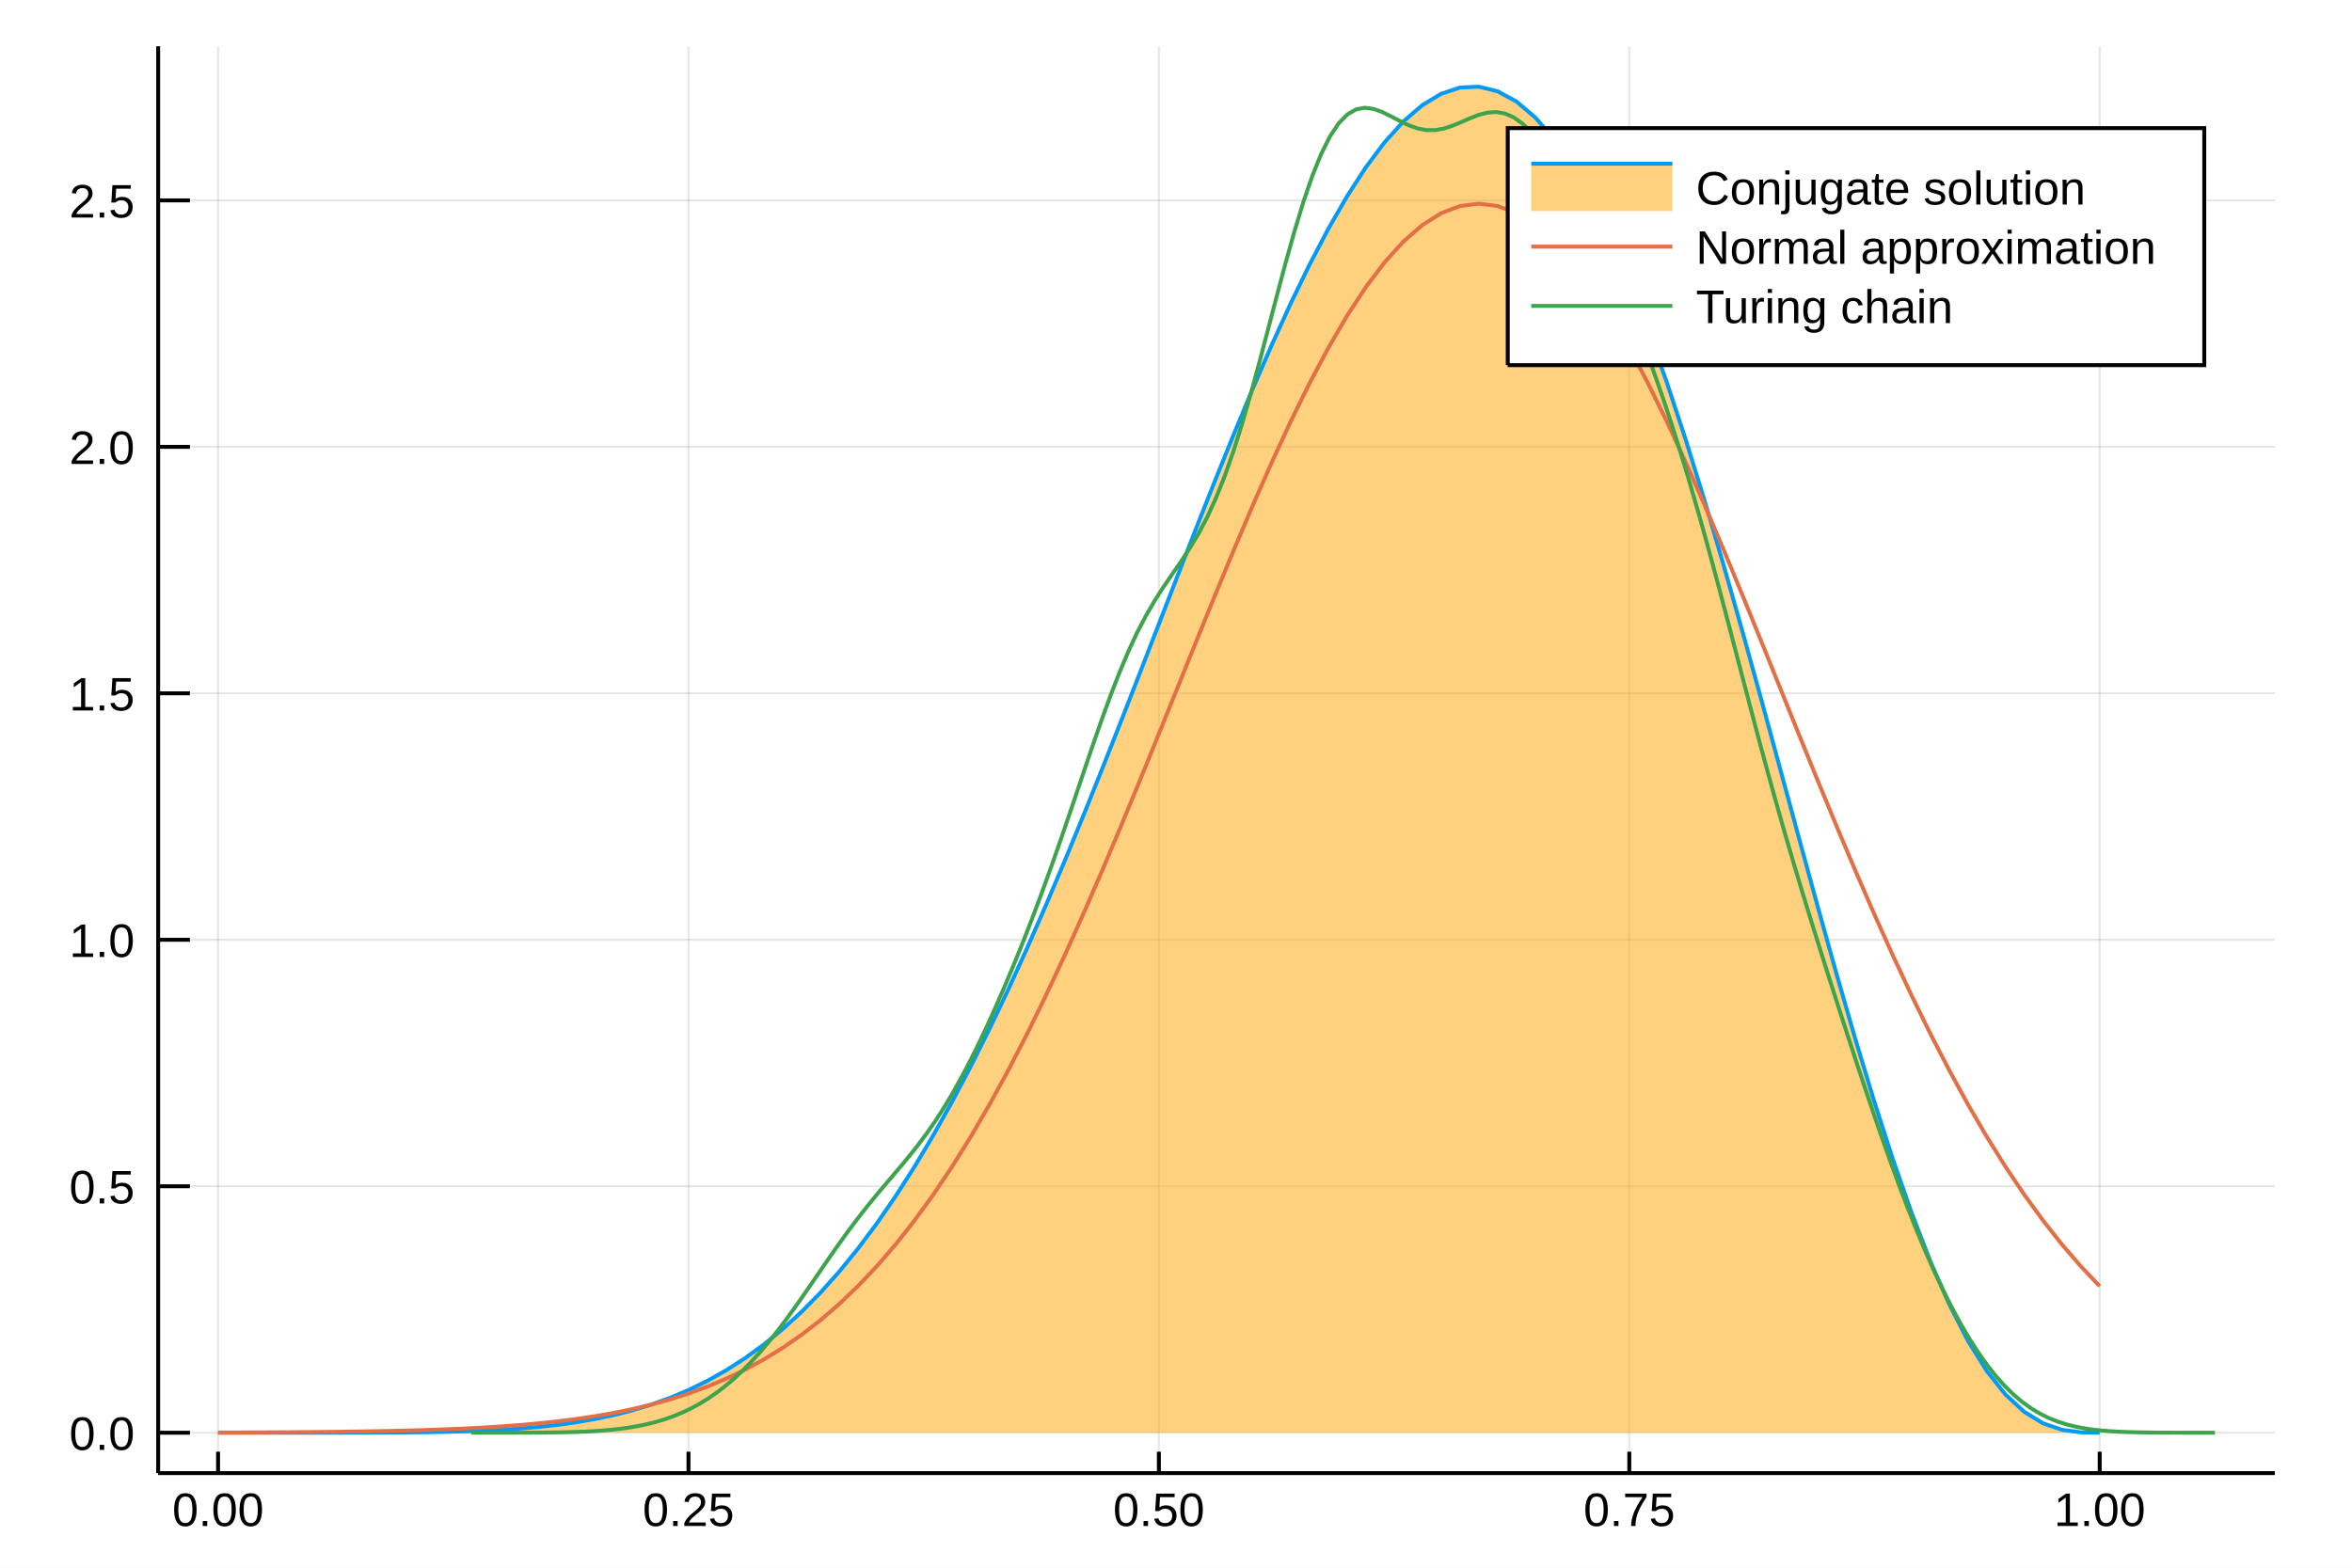
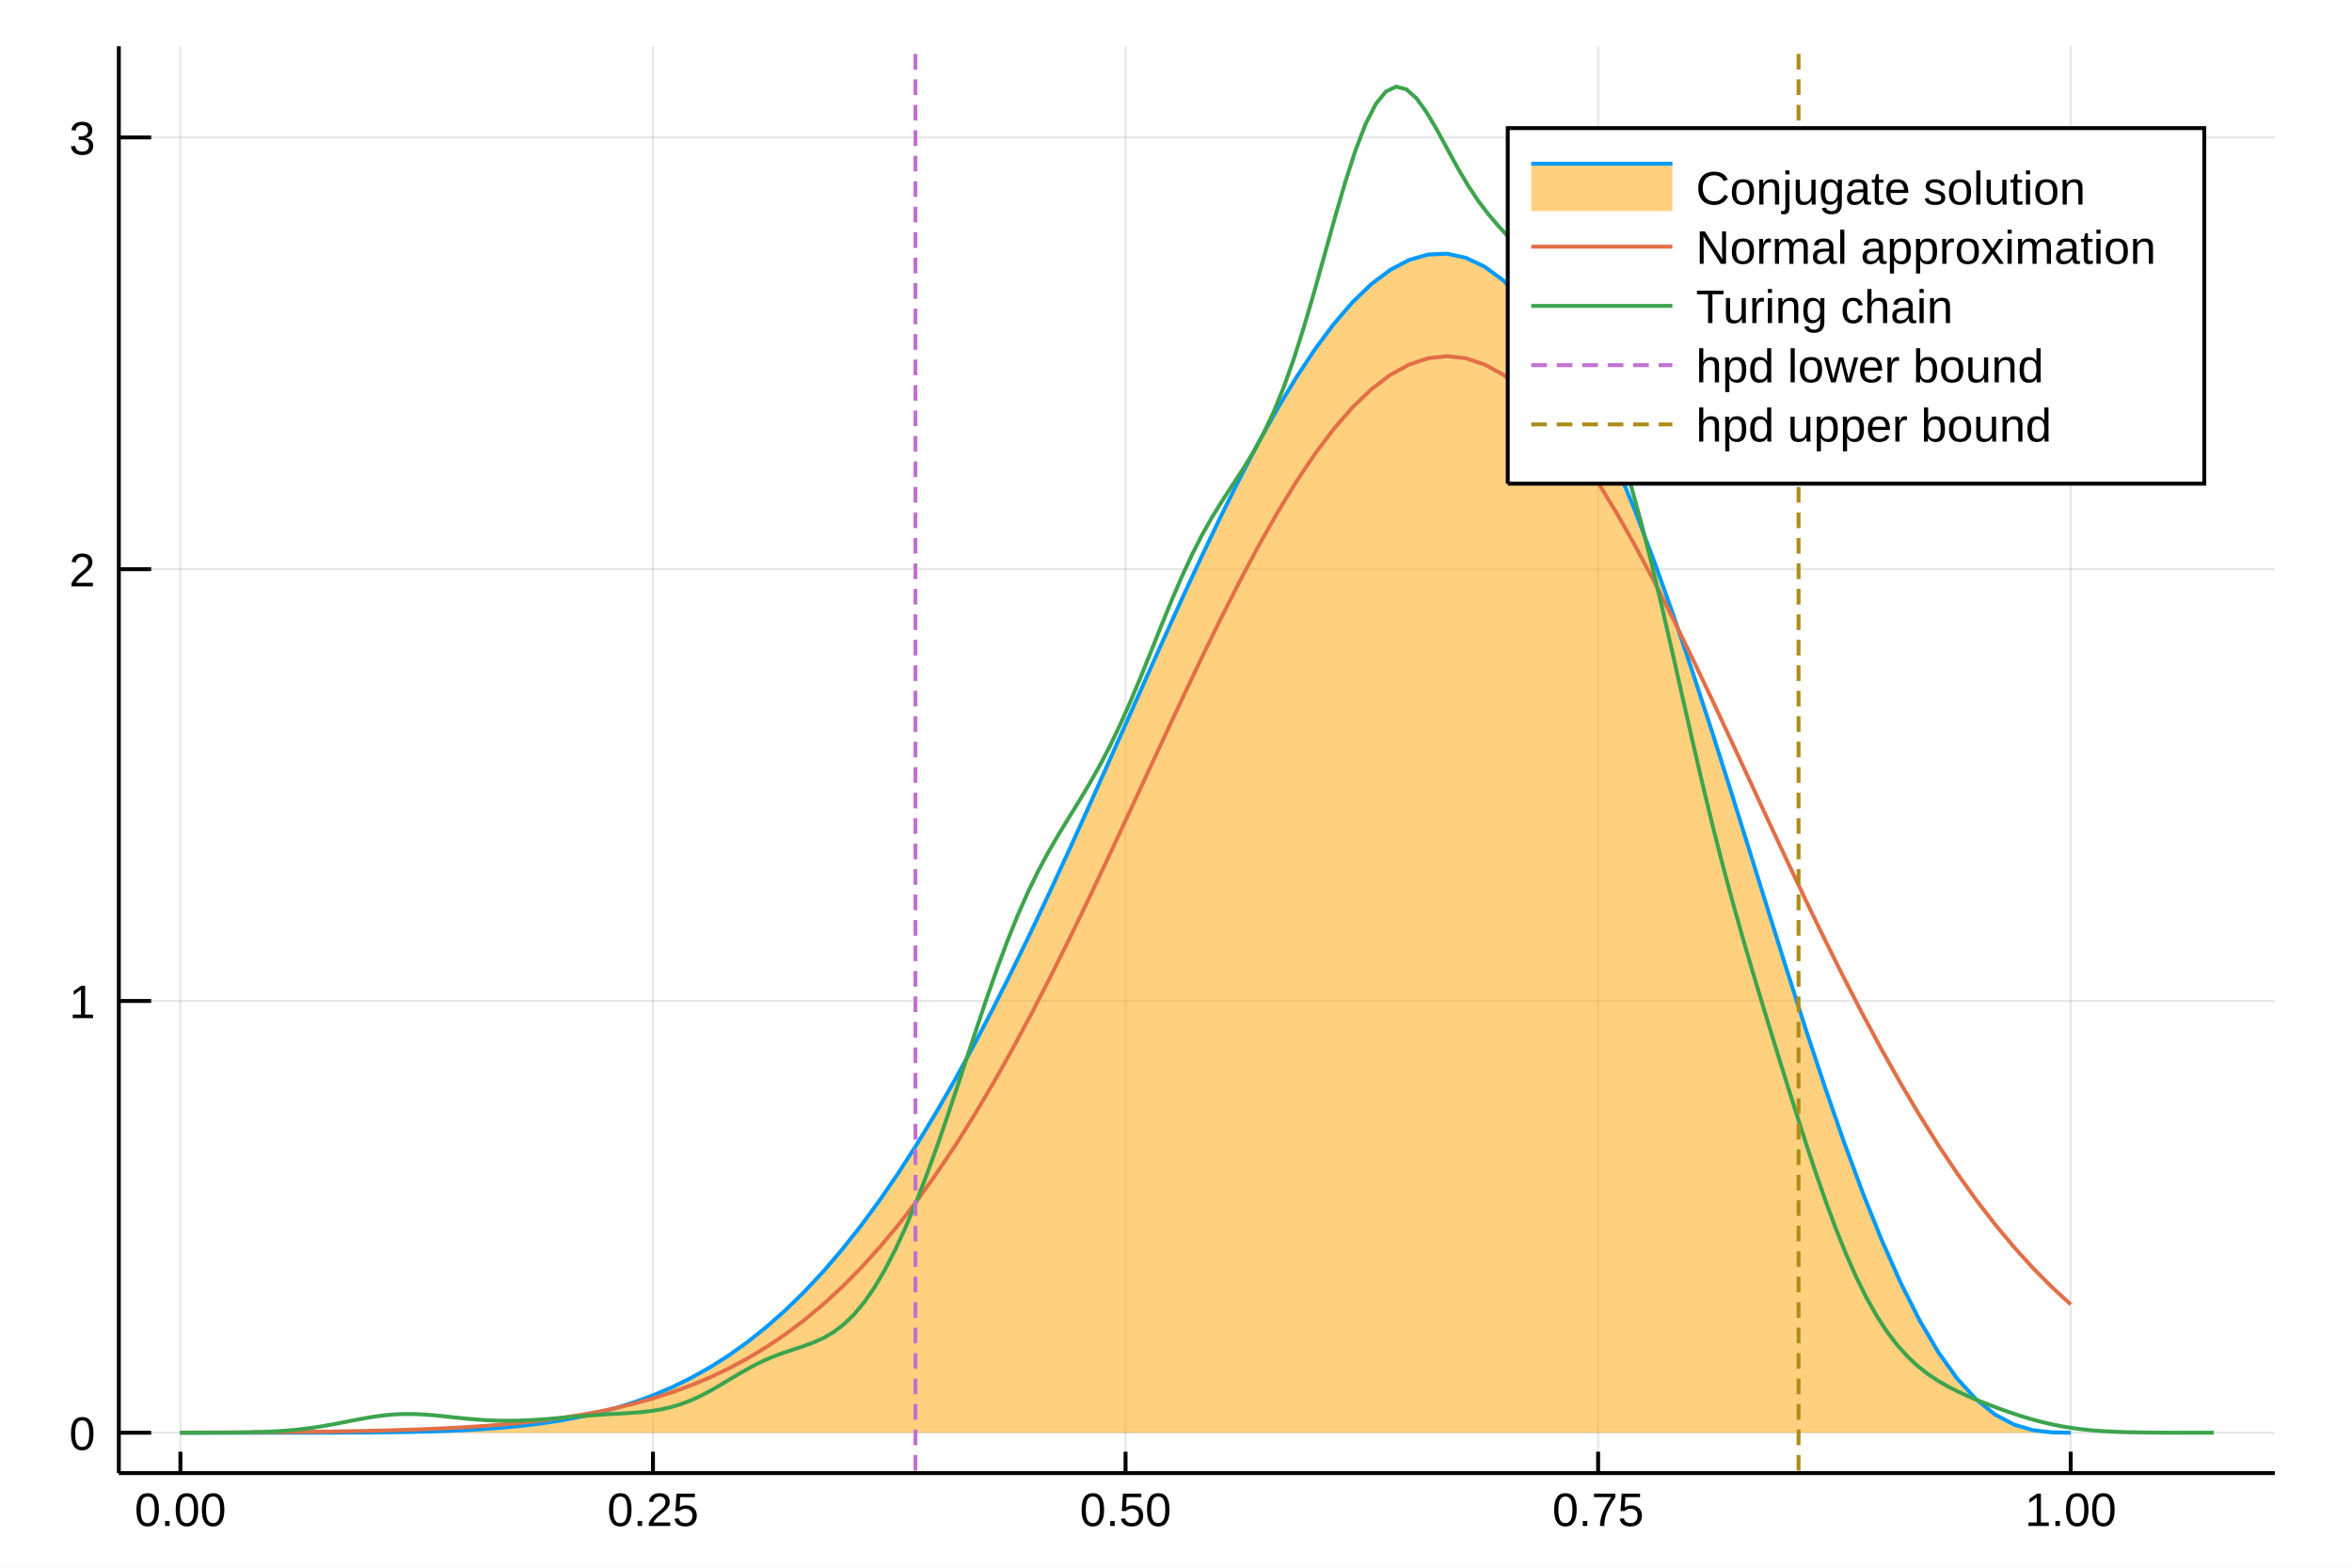
<svg xmlns="http://www.w3.org/2000/svg" width="600" height="400" viewBox="0 0 2400 1600">
  <defs>
-     <clipPath id="clip7700">
+     <clipPath id="clip4500">
      <rect x="0" y="0" width="2000" height="2000" />
    </clipPath>
  </defs>
  <defs>
-     <clipPath id="clip7701">
+     <clipPath id="clip4501">
      <rect x="0" y="0" width="2400" height="1600" />
    </clipPath>
  </defs>
-   <polygon clip-path="url(#clip7701)" points=" 0,1600 2400,1600 2400,0 0,0    " fill="#ffffff" fill-rule="evenodd" fill-opacity="1" />
+   <polygon clip-path="url(#clip4501)" points=" 0,1600 2400,1600 2400,0 0,0    " fill="#ffffff" fill-rule="evenodd" fill-opacity="1" />
  <defs>
-     <clipPath id="clip7702">
+     <clipPath id="clip4502">
      <rect x="480" y="0" width="1681" height="1600" />
    </clipPath>
  </defs>
-   <polygon clip-path="url(#clip7701)" points=" 161.394,1503.47 2321.26,1503.47 2321.26,47.244 161.394,47.244    " fill="#ffffff" fill-rule="evenodd" fill-opacity="1" />
+   <polygon clip-path="url(#clip4501)" points=" 121.251,1503.47 2321.26,1503.47 2321.26,47.244 121.251,47.244    " fill="#ffffff" fill-rule="evenodd" fill-opacity="1" />
  <defs>
-     <clipPath id="clip7703">
-       <rect x="161" y="47" width="2161" height="1457" />
+     <clipPath id="clip4503">
+       <rect x="121" y="47" width="2201" height="1457" />
    </clipPath>
  </defs>
-   <polyline clip-path="url(#clip7703)" style="stroke:#000000; stroke-width:2; stroke-opacity:0.1; fill:none" points="   222.522,1503.47 222.522,47.244    " />
-   <polyline clip-path="url(#clip7703)" style="stroke:#000000; stroke-width:2; stroke-opacity:0.1; fill:none" points="   702.528,1503.47 702.528,47.244    " />
-   <polyline clip-path="url(#clip7703)" style="stroke:#000000; stroke-width:2; stroke-opacity:0.1; fill:none" points="   1182.53,1503.47 1182.53,47.244    " />
-   <polyline clip-path="url(#clip7703)" style="stroke:#000000; stroke-width:2; stroke-opacity:0.1; fill:none" points="   1662.54,1503.47 1662.54,47.244    " />
-   <polyline clip-path="url(#clip7703)" style="stroke:#000000; stroke-width:2; stroke-opacity:0.1; fill:none" points="   2142.54,1503.47 2142.54,47.244    " />
-   <polyline clip-path="url(#clip7703)" style="stroke:#000000; stroke-width:2; stroke-opacity:0.1; fill:none" points="   161.394,1462.26 2321.26,1462.26    " />
-   <polyline clip-path="url(#clip7703)" style="stroke:#000000; stroke-width:2; stroke-opacity:0.1; fill:none" points="   161.394,1210.71 2321.26,1210.71    " />
-   <polyline clip-path="url(#clip7703)" style="stroke:#000000; stroke-width:2; stroke-opacity:0.1; fill:none" points="   161.394,959.161 2321.26,959.161    " />
-   <polyline clip-path="url(#clip7703)" style="stroke:#000000; stroke-width:2; stroke-opacity:0.1; fill:none" points="   161.394,707.611 2321.26,707.611    " />
-   <polyline clip-path="url(#clip7703)" style="stroke:#000000; stroke-width:2; stroke-opacity:0.1; fill:none" points="   161.394,456.061 2321.26,456.061    " />
-   <polyline clip-path="url(#clip7703)" style="stroke:#000000; stroke-width:2; stroke-opacity:0.1; fill:none" points="   161.394,204.51 2321.26,204.51    " />
-   <polyline clip-path="url(#clip7701)" style="stroke:#000000; stroke-width:4; stroke-opacity:1; fill:none" points="   161.394,1503.47 2321.26,1503.47    " />
-   <polyline clip-path="url(#clip7701)" style="stroke:#000000; stroke-width:4; stroke-opacity:1; fill:none" points="   161.394,1503.47 161.394,47.244    " />
-   <polyline clip-path="url(#clip7701)" style="stroke:#000000; stroke-width:4; stroke-opacity:1; fill:none" points="   222.522,1503.47 222.522,1481.63    " />
-   <polyline clip-path="url(#clip7701)" style="stroke:#000000; stroke-width:4; stroke-opacity:1; fill:none" points="   702.528,1503.47 702.528,1481.63    " />
-   <polyline clip-path="url(#clip7701)" style="stroke:#000000; stroke-width:4; stroke-opacity:1; fill:none" points="   1182.53,1503.47 1182.53,1481.63    " />
-   <polyline clip-path="url(#clip7701)" style="stroke:#000000; stroke-width:4; stroke-opacity:1; fill:none" points="   1662.54,1503.47 1662.54,1481.63    " />
-   <polyline clip-path="url(#clip7701)" style="stroke:#000000; stroke-width:4; stroke-opacity:1; fill:none" points="   2142.54,1503.47 2142.54,1481.63    " />
-   <polyline clip-path="url(#clip7701)" style="stroke:#000000; stroke-width:4; stroke-opacity:1; fill:none" points="   161.394,1462.26 193.792,1462.26    " />
-   <polyline clip-path="url(#clip7701)" style="stroke:#000000; stroke-width:4; stroke-opacity:1; fill:none" points="   161.394,1210.71 193.792,1210.71    " />
-   <polyline clip-path="url(#clip7701)" style="stroke:#000000; stroke-width:4; stroke-opacity:1; fill:none" points="   161.394,959.161 193.792,959.161    " />
-   <polyline clip-path="url(#clip7701)" style="stroke:#000000; stroke-width:4; stroke-opacity:1; fill:none" points="   161.394,707.611 193.792,707.611    " />
-   <polyline clip-path="url(#clip7701)" style="stroke:#000000; stroke-width:4; stroke-opacity:1; fill:none" points="   161.394,456.061 193.792,456.061    " />
-   <polyline clip-path="url(#clip7701)" style="stroke:#000000; stroke-width:4; stroke-opacity:1; fill:none" points="   161.394,204.51 193.792,204.51    " />
-   <g clip-path="url(#clip7701)">
-     <text style="fill:#000000; fill-opacity:1; font-family:Arial,Helvetica Neue,Helvetica,sans-serif; font-size:48px; text-anchor:middle;" transform="rotate(0, 222.522, 1557.47)" x="222.522" y="1557.47">0.00</text>
+   <polyline clip-path="url(#clip4503)" style="stroke:#000000; stroke-width:2; stroke-opacity:0.1; fill:none" points="   184.083,1503.47 184.083,47.244    " />
+   <polyline clip-path="url(#clip4503)" style="stroke:#000000; stroke-width:2; stroke-opacity:0.1; fill:none" points="   666.301,1503.47 666.301,47.244    " />
+   <polyline clip-path="url(#clip4503)" style="stroke:#000000; stroke-width:2; stroke-opacity:0.1; fill:none" points="   1148.52,1503.47 1148.52,47.244    " />
+   <polyline clip-path="url(#clip4503)" style="stroke:#000000; stroke-width:2; stroke-opacity:0.1; fill:none" points="   1630.74,1503.47 1630.74,47.244    " />
+   <polyline clip-path="url(#clip4503)" style="stroke:#000000; stroke-width:2; stroke-opacity:0.1; fill:none" points="   2112.96,1503.47 2112.96,47.244    " />
+   <polyline clip-path="url(#clip4503)" style="stroke:#000000; stroke-width:2; stroke-opacity:0.1; fill:none" points="   121.251,1462.26 2321.26,1462.26    " />
+   <polyline clip-path="url(#clip4503)" style="stroke:#000000; stroke-width:2; stroke-opacity:0.1; fill:none" points="   121.251,1021.6 2321.26,1021.6    " />
+   <polyline clip-path="url(#clip4503)" style="stroke:#000000; stroke-width:2; stroke-opacity:0.1; fill:none" points="   121.251,580.938 2321.26,580.938    " />
+   <polyline clip-path="url(#clip4503)" style="stroke:#000000; stroke-width:2; stroke-opacity:0.1; fill:none" points="   121.251,140.277 2321.26,140.277    " />
+   <polyline clip-path="url(#clip4501)" style="stroke:#000000; stroke-width:4; stroke-opacity:1; fill:none" points="   121.251,1503.47 2321.26,1503.47    " />
+   <polyline clip-path="url(#clip4501)" style="stroke:#000000; stroke-width:4; stroke-opacity:1; fill:none" points="   121.251,1503.47 121.251,47.244    " />
+   <polyline clip-path="url(#clip4501)" style="stroke:#000000; stroke-width:4; stroke-opacity:1; fill:none" points="   184.083,1503.47 184.083,1481.63    " />
+   <polyline clip-path="url(#clip4501)" style="stroke:#000000; stroke-width:4; stroke-opacity:1; fill:none" points="   666.301,1503.47 666.301,1481.63    " />
+   <polyline clip-path="url(#clip4501)" style="stroke:#000000; stroke-width:4; stroke-opacity:1; fill:none" points="   1148.52,1503.47 1148.52,1481.63    " />
+   <polyline clip-path="url(#clip4501)" style="stroke:#000000; stroke-width:4; stroke-opacity:1; fill:none" points="   1630.74,1503.47 1630.74,1481.63    " />
+   <polyline clip-path="url(#clip4501)" style="stroke:#000000; stroke-width:4; stroke-opacity:1; fill:none" points="   2112.96,1503.47 2112.96,1481.63    " />
+   <polyline clip-path="url(#clip4501)" style="stroke:#000000; stroke-width:4; stroke-opacity:1; fill:none" points="   121.251,1462.26 154.251,1462.26    " />
+   <polyline clip-path="url(#clip4501)" style="stroke:#000000; stroke-width:4; stroke-opacity:1; fill:none" points="   121.251,1021.6 154.251,1021.6    " />
+   <polyline clip-path="url(#clip4501)" style="stroke:#000000; stroke-width:4; stroke-opacity:1; fill:none" points="   121.251,580.938 154.251,580.938    " />
+   <polyline clip-path="url(#clip4501)" style="stroke:#000000; stroke-width:4; stroke-opacity:1; fill:none" points="   121.251,140.277 154.251,140.277    " />
+   <g clip-path="url(#clip4501)">
+     <text style="fill:#000000; fill-opacity:1; font-family:Arial,Helvetica Neue,Helvetica,sans-serif; font-size:48px; text-anchor:middle;" transform="rotate(0, 184.083, 1557.47)" x="184.083" y="1557.47">0.00</text>
  </g>
-   <g clip-path="url(#clip7701)">
-     <text style="fill:#000000; fill-opacity:1; font-family:Arial,Helvetica Neue,Helvetica,sans-serif; font-size:48px; text-anchor:middle;" transform="rotate(0, 702.528, 1557.47)" x="702.528" y="1557.47">0.25</text>
+   <g clip-path="url(#clip4501)">
+     <text style="fill:#000000; fill-opacity:1; font-family:Arial,Helvetica Neue,Helvetica,sans-serif; font-size:48px; text-anchor:middle;" transform="rotate(0, 666.301, 1557.47)" x="666.301" y="1557.47">0.25</text>
  </g>
-   <g clip-path="url(#clip7701)">
-     <text style="fill:#000000; fill-opacity:1; font-family:Arial,Helvetica Neue,Helvetica,sans-serif; font-size:48px; text-anchor:middle;" transform="rotate(0, 1182.53, 1557.47)" x="1182.53" y="1557.47">0.50</text>
+   <g clip-path="url(#clip4501)">
+     <text style="fill:#000000; fill-opacity:1; font-family:Arial,Helvetica Neue,Helvetica,sans-serif; font-size:48px; text-anchor:middle;" transform="rotate(0, 1148.52, 1557.47)" x="1148.52" y="1557.47">0.50</text>
  </g>
-   <g clip-path="url(#clip7701)">
-     <text style="fill:#000000; fill-opacity:1; font-family:Arial,Helvetica Neue,Helvetica,sans-serif; font-size:48px; text-anchor:middle;" transform="rotate(0, 1662.54, 1557.47)" x="1662.54" y="1557.47">0.75</text>
+   <g clip-path="url(#clip4501)">
+     <text style="fill:#000000; fill-opacity:1; font-family:Arial,Helvetica Neue,Helvetica,sans-serif; font-size:48px; text-anchor:middle;" transform="rotate(0, 1630.74, 1557.47)" x="1630.74" y="1557.47">0.75</text>
  </g>
-   <g clip-path="url(#clip7701)">
-     <text style="fill:#000000; fill-opacity:1; font-family:Arial,Helvetica Neue,Helvetica,sans-serif; font-size:48px; text-anchor:middle;" transform="rotate(0, 2142.54, 1557.47)" x="2142.54" y="1557.47">1.00</text>
+   <g clip-path="url(#clip4501)">
+     <text style="fill:#000000; fill-opacity:1; font-family:Arial,Helvetica Neue,Helvetica,sans-serif; font-size:48px; text-anchor:middle;" transform="rotate(0, 2112.96, 1557.47)" x="2112.96" y="1557.47">1.00</text>
  </g>
-   <g clip-path="url(#clip7701)">
-     <text style="fill:#000000; fill-opacity:1; font-family:Arial,Helvetica Neue,Helvetica,sans-serif; font-size:48px; text-anchor:end;" transform="rotate(0, 137.394, 1479.76)" x="137.394" y="1479.76">0.0</text>
+   <g clip-path="url(#clip4501)">
+     <text style="fill:#000000; fill-opacity:1; font-family:Arial,Helvetica Neue,Helvetica,sans-serif; font-size:48px; text-anchor:end;" transform="rotate(0, 97.2505, 1479.76)" x="97.251" y="1479.76">0</text>
  </g>
-   <g clip-path="url(#clip7701)">
-     <text style="fill:#000000; fill-opacity:1; font-family:Arial,Helvetica Neue,Helvetica,sans-serif; font-size:48px; text-anchor:end;" transform="rotate(0, 137.394, 1228.21)" x="137.394" y="1228.21">0.5</text>
+   <g clip-path="url(#clip4501)">
+     <text style="fill:#000000; fill-opacity:1; font-family:Arial,Helvetica Neue,Helvetica,sans-serif; font-size:48px; text-anchor:end;" transform="rotate(0, 97.2505, 1039.1)" x="97.251" y="1039.1">1</text>
  </g>
-   <g clip-path="url(#clip7701)">
-     <text style="fill:#000000; fill-opacity:1; font-family:Arial,Helvetica Neue,Helvetica,sans-serif; font-size:48px; text-anchor:end;" transform="rotate(0, 137.394, 976.661)" x="137.394" y="976.661">1.0</text>
+   <g clip-path="url(#clip4501)">
+     <text style="fill:#000000; fill-opacity:1; font-family:Arial,Helvetica Neue,Helvetica,sans-serif; font-size:48px; text-anchor:end;" transform="rotate(0, 97.2505, 598.438)" x="97.251" y="598.438">2</text>
  </g>
-   <g clip-path="url(#clip7701)">
-     <text style="fill:#000000; fill-opacity:1; font-family:Arial,Helvetica Neue,Helvetica,sans-serif; font-size:48px; text-anchor:end;" transform="rotate(0, 137.394, 725.111)" x="137.394" y="725.111">1.5</text>
+   <g clip-path="url(#clip4501)">
+     <text style="fill:#000000; fill-opacity:1; font-family:Arial,Helvetica Neue,Helvetica,sans-serif; font-size:48px; text-anchor:end;" transform="rotate(0, 97.2505, 157.777)" x="97.251" y="157.777">3</text>
  </g>
-   <g clip-path="url(#clip7701)">
-     <text style="fill:#000000; fill-opacity:1; font-family:Arial,Helvetica Neue,Helvetica,sans-serif; font-size:48px; text-anchor:end;" transform="rotate(0, 137.394, 473.561)" x="137.394" y="473.561">2.0</text>
-   </g>
-   <g clip-path="url(#clip7701)">
-     <text style="fill:#000000; fill-opacity:1; font-family:Arial,Helvetica Neue,Helvetica,sans-serif; font-size:48px; text-anchor:end;" transform="rotate(0, 137.394, 222.01)" x="137.394" y="222.01">2.5</text>
-   </g>
-   <polygon clip-path="url(#clip7703)" points=" 222.522,1462.26 241.723,1462.26 260.923,1462.26 280.123,1462.26 299.323,1462.26 318.523,1462.25 337.724,1462.24 356.924,1462.22 376.124,1462.17 395.324,1462.09    414.525,1461.95 433.725,1461.73 452.925,1461.4 472.125,1460.92 491.325,1460.24 510.526,1459.3 529.726,1458.06 548.926,1456.43 568.126,1454.34 587.326,1451.69    606.527,1448.41 625.727,1444.39 644.927,1439.52 664.127,1433.7 683.328,1426.81 702.528,1418.73 721.728,1409.36 740.928,1398.57 760.128,1386.25 779.329,1372.29    798.529,1356.59 817.729,1339.05 836.929,1319.58 856.13,1298.11 875.33,1274.57 894.53,1248.92 913.73,1221.11 932.93,1191.14 952.131,1159 971.331,1124.73    990.531,1088.37 1009.73,1049.98 1028.93,1009.66 1048.13,967.53 1067.33,923.726 1086.53,878.417 1105.73,831.794 1124.93,784.075 1144.13,735.5 1163.33,686.334    1182.53,636.862 1201.73,587.392 1220.93,538.249 1240.13,489.777 1259.33,442.332 1278.53,396.285 1297.73,352.013 1316.93,309.901 1336.14,270.334 1355.34,233.698    1374.54,200.372 1393.74,170.725 1412.94,145.113 1432.14,123.872 1451.34,107.318 1470.54,95.734 1489.74,89.376 1508.94,88.458 1528.14,93.155 1547.34,103.593    1566.54,119.849 1585.74,141.945 1604.94,169.843 1624.14,203.445 1643.34,242.586 1662.54,287.035 1681.74,336.493 1700.94,390.59 1720.14,448.888 1739.34,510.88    1758.54,575.996 1777.74,643.599 1796.94,712.998 1816.14,783.449 1835.34,854.169 1854.54,924.337 1873.74,993.114 1892.94,1059.66 1912.14,1123.13 1931.34,1182.72    1950.54,1237.67 1969.74,1287.31 1988.94,1331.06 2008.14,1368.48 2027.34,1399.29 2046.54,1423.43 2065.74,1441.09 2084.94,1452.76 2104.14,1459.27 2123.34,1461.86    2142.54,1462.26 2142.54,1462.26 2123.34,1462.26 2104.14,1462.26 2084.94,1462.26 2065.74,1462.26 2046.54,1462.26 2027.34,1462.26 2008.14,1462.26 1988.94,1462.26    1969.74,1462.26 1950.54,1462.26 1931.34,1462.26 1912.14,1462.26 1892.94,1462.26 1873.74,1462.26 1854.54,1462.26 1835.34,1462.26 1816.14,1462.26 1796.94,1462.26    1777.74,1462.26 1758.54,1462.26 1739.34,1462.26 1720.14,1462.26 1700.94,1462.26 1681.74,1462.26 1662.54,1462.26 1643.34,1462.26 1624.14,1462.26 1604.94,1462.26    1585.74,1462.26 1566.54,1462.26 1547.34,1462.26 1528.14,1462.26 1508.94,1462.26 1489.74,1462.26 1470.54,1462.26 1451.34,1462.26 1432.14,1462.26 1412.94,1462.26    1393.74,1462.26 1374.54,1462.26 1355.34,1462.26 1336.14,1462.26 1316.93,1462.26 1297.73,1462.26 1278.53,1462.26 1259.33,1462.26 1240.13,1462.26 1220.93,1462.26    1201.73,1462.26 1182.53,1462.26 1163.33,1462.26 1144.13,1462.26 1124.93,1462.26 1105.73,1462.26 1086.53,1462.26 1067.33,1462.26 1048.13,1462.26 1028.93,1462.26    1009.73,1462.26 990.531,1462.26 971.331,1462.26 952.131,1462.26 932.93,1462.26 913.73,1462.26 894.53,1462.26 875.33,1462.26 856.13,1462.26 836.929,1462.26    817.729,1462.26 798.529,1462.26 779.329,1462.26 760.128,1462.26 740.928,1462.26 721.728,1462.26 702.528,1462.26 683.328,1462.26 664.127,1462.26 644.927,1462.26    625.727,1462.26 606.527,1462.26 587.326,1462.26 568.126,1462.26 548.926,1462.26 529.726,1462.26 510.526,1462.26 491.325,1462.26 472.125,1462.26 452.925,1462.26    433.725,1462.26 414.525,1462.26 395.324,1462.26 376.124,1462.26 356.924,1462.26 337.724,1462.26 318.523,1462.26 299.323,1462.26 280.123,1462.26 260.923,1462.26    241.723,1462.26 222.522,1462.26    " fill="#ffa500" fill-rule="evenodd" fill-opacity="0.5" />
-   <polyline clip-path="url(#clip7703)" style="stroke:#009af9; stroke-width:4; stroke-opacity:1; fill:none" points="   222.522,1462.26 241.723,1462.26 260.923,1462.26 280.123,1462.26 299.323,1462.26 318.523,1462.25 337.724,1462.24 356.924,1462.22 376.124,1462.17 395.324,1462.09    414.525,1461.95 433.725,1461.73 452.925,1461.4 472.125,1460.92 491.325,1460.24 510.526,1459.3 529.726,1458.06 548.926,1456.43 568.126,1454.34 587.326,1451.69    606.527,1448.41 625.727,1444.39 644.927,1439.52 664.127,1433.7 683.328,1426.81 702.528,1418.73 721.728,1409.36 740.928,1398.57 760.128,1386.25 779.329,1372.29    798.529,1356.59 817.729,1339.05 836.929,1319.58 856.13,1298.11 875.33,1274.57 894.53,1248.92 913.73,1221.11 932.93,1191.14 952.131,1159 971.331,1124.73    990.531,1088.37 1009.73,1049.98 1028.93,1009.66 1048.13,967.53 1067.33,923.726 1086.53,878.417 1105.73,831.794 1124.93,784.075 1144.13,735.5 1163.33,686.334    1182.53,636.862 1201.73,587.392 1220.93,538.249 1240.13,489.777 1259.33,442.332 1278.53,396.285 1297.73,352.013 1316.93,309.901 1336.14,270.334 1355.34,233.698    1374.54,200.372 1393.74,170.725 1412.94,145.113 1432.14,123.872 1451.34,107.318 1470.54,95.734 1489.74,89.376 1508.94,88.458 1528.14,93.155 1547.34,103.593    1566.54,119.849 1585.74,141.945 1604.94,169.843 1624.14,203.445 1643.34,242.586 1662.54,287.035 1681.74,336.493 1700.94,390.59 1720.14,448.888 1739.34,510.88    1758.54,575.996 1777.74,643.599 1796.94,712.998 1816.14,783.449 1835.34,854.169 1854.54,924.337 1873.74,993.114 1892.94,1059.66 1912.14,1123.13 1931.34,1182.72    1950.54,1237.67 1969.74,1287.31 1988.94,1331.06 2008.14,1368.48 2027.34,1399.29 2046.54,1423.43 2065.74,1441.09 2084.94,1452.76 2104.14,1459.27 2123.34,1461.86    2142.54,1462.26    " />
-   <polyline clip-path="url(#clip7703)" style="stroke:#e26f46; stroke-width:4; stroke-opacity:1; fill:none" points="   222.522,1462.07 241.723,1462.01 260.923,1461.93 280.123,1461.84 299.323,1461.72 318.523,1461.57 337.724,1461.39 356.924,1461.15 376.124,1460.86 395.324,1460.5    414.525,1460.06 433.725,1459.52 452.925,1458.85 472.125,1458.04 491.325,1457.06 510.526,1455.88 529.726,1454.46 548.926,1452.76 568.126,1450.73 587.326,1448.33    606.527,1445.48 625.727,1442.14 644.927,1438.23 664.127,1433.67 683.328,1428.37 702.528,1422.25 721.728,1415.21 740.928,1407.15 760.128,1397.95 779.329,1387.51    798.529,1375.72 817.729,1362.46 836.929,1347.61 856.13,1331.07 875.33,1312.73 894.53,1292.49 913.73,1270.26 932.93,1245.97 952.131,1219.55 971.331,1190.97    990.531,1160.21 1009.73,1127.26 1028.93,1092.18 1048.13,1055.01 1067.33,1015.85 1086.53,974.844 1105.73,932.14 1124.93,887.943 1144.13,842.487 1163.33,796.041    1182.53,748.906 1201.73,701.414 1220.93,653.924 1240.13,606.818 1259.33,560.496 1278.53,515.372 1297.73,471.866 1316.93,430.399 1336.14,391.388 1355.34,355.235    1374.54,322.323 1393.74,293.009 1412.94,267.616 1432.14,246.431 1451.34,229.694 1470.54,217.598 1489.74,210.284 1508.94,207.836 1528.14,210.284 1547.34,217.598    1566.54,229.694 1585.74,246.431 1604.94,267.616 1624.14,293.009 1643.34,322.323 1662.54,355.235 1681.74,391.388 1700.94,430.399 1720.14,471.866 1739.34,515.372    1758.54,560.496 1777.74,606.818 1796.94,653.924 1816.14,701.414 1835.34,748.906 1854.54,796.041 1873.74,842.487 1892.94,887.943 1912.14,932.14 1931.34,974.844    1950.54,1015.85 1969.74,1055.01 1988.94,1092.18 2008.14,1127.26 2027.34,1160.21 2046.54,1190.97 2065.74,1219.55 2084.94,1245.97 2104.14,1270.26 2123.34,1292.49    2142.54,1312.73    " />
-   <polyline clip-path="url(#clip7703)" style="stroke:#3da44d; stroke-width:4; stroke-opacity:1; fill:none" points="   480.687,1462.26 489.629,1462.26 498.571,1462.25 507.512,1462.25 516.454,1462.24 525.396,1462.22 534.338,1462.2 543.28,1462.16 552.222,1462.1 561.164,1462.01    570.106,1461.88 579.048,1461.7 587.99,1461.45 596.932,1461.11 605.874,1460.65 614.816,1460.05 623.758,1459.27 632.7,1458.28 641.642,1457.05 650.583,1455.53    659.525,1453.68 668.467,1451.46 677.409,1448.81 686.351,1445.7 695.293,1442.08 704.235,1437.89 713.177,1433.09 722.119,1427.65 731.061,1421.52 740.003,1414.67    748.945,1407.09 757.887,1398.74 766.829,1389.64 775.771,1379.8 784.712,1369.23 793.654,1358 802.596,1346.16 811.538,1333.82 820.48,1321.09 829.422,1308.12    838.364,1295.07 847.306,1282.09 856.248,1269.35 865.19,1256.96 874.132,1245.01 883.074,1233.53 892.016,1222.49 900.958,1211.79 909.9,1201.28 918.841,1190.74    927.783,1179.95 936.725,1168.68 945.667,1156.7 954.609,1143.84 963.551,1129.96 972.493,1115.01 981.435,1098.97 990.377,1081.89 999.319,1063.82 1008.26,1044.85    1017.2,1025.05 1026.14,1004.47 1035.09,983.124 1044.03,961.004 1052.97,938.082 1061.91,914.334 1070.85,889.764 1079.8,864.427 1088.74,838.452 1097.68,812.052    1106.62,785.528 1115.56,759.254 1124.51,733.653 1133.45,709.157 1142.39,686.164 1151.33,664.983 1160.27,645.791 1169.22,628.595 1178.16,613.207 1187.1,599.243    1196.04,586.143 1204.98,573.217 1213.93,559.698 1222.87,544.821 1231.81,527.897 1240.75,508.381 1249.69,485.926 1258.63,460.427 1267.58,432.028 1276.52,401.119    1285.46,368.304 1294.4,334.358 1303.34,300.173 1312.29,266.696 1321.23,234.866 1330.17,205.556 1339.11,179.521 1348.05,157.349 1357,139.426 1365.94,125.915    1374.88,116.741 1383.82,111.6 1392.76,109.98 1401.71,111.194 1410.65,114.438 1419.59,118.847 1428.53,123.572 1437.47,127.845 1446.42,131.046 1455.36,132.757    1464.3,132.793 1473.24,131.217 1482.18,128.324 1491.13,124.602 1500.07,120.673 1509.01,117.222 1517.95,114.916 1526.89,114.333 1535.83,115.902 1544.78,119.866    1553.72,126.275 1562.66,135.003 1571.6,145.788 1580.54,158.288 1589.49,172.146 1598.43,187.04 1607.37,202.728 1616.31,219.073 1625.25,236.037 1634.2,253.674    1643.14,272.095 1652.08,291.44 1661.02,311.849 1669.96,333.442 1678.91,356.305 1687.85,380.494 1696.79,406.035 1705.73,432.935 1714.67,461.177 1723.62,490.725    1732.56,521.507 1741.5,553.414 1750.44,586.28 1759.38,619.888 1768.33,653.97 1777.27,688.226 1786.21,722.347 1795.15,756.049 1804.09,789.101 1813.03,821.346    1821.98,852.713 1830.92,883.217 1839.86,912.941 1848.8,942.012 1857.74,970.573 1866.69,998.751 1875.63,1026.63 1884.57,1054.26 1893.51,1081.61 1902.45,1108.61    1911.4,1135.15 1920.34,1161.11 1929.28,1186.35 1938.22,1210.75 1947.16,1234.21 1956.11,1256.62 1965.05,1277.94 1973.99,1298.11 1982.93,1317.09 1991.87,1334.84    2000.82,1351.34 2009.76,1366.56 2018.7,1380.48 2027.64,1393.09 2036.58,1404.4 2045.53,1414.42 2054.47,1423.19 2063.41,1430.76 2072.35,1437.2 2081.29,1442.61    2090.23,1447.07 2099.18,1450.7 2108.12,1453.59 2117.06,1455.87 2126,1457.63 2134.94,1458.96 2143.89,1459.95 2152.83,1460.67 2161.77,1461.19 2170.71,1461.55    2179.65,1461.8 2188.6,1461.97 2197.54,1462.08 2206.48,1462.15 2215.42,1462.19 2224.36,1462.22 2233.31,1462.24 2242.25,1462.25 2251.19,1462.25 2260.13,1462.26       " />
-   <polygon clip-path="url(#clip7701)" points=" 1538.51,372.684 2249.26,372.684 2249.26,130.764 1538.51,130.764    " fill="#ffffff" fill-rule="evenodd" fill-opacity="1" />
-   <polyline clip-path="url(#clip7701)" style="stroke:#000000; stroke-width:4; stroke-opacity:1; fill:none" points="   1538.51,372.684 2249.26,372.684 2249.26,130.764 1538.51,130.764 1538.51,372.684    " />
-   <polygon clip-path="url(#clip7701)" points=" 1562.51,215.436 1706.51,215.436 1706.51,167.052 1562.51,167.052 1562.51,215.436    " fill="#ffa500" fill-rule="evenodd" fill-opacity="0.5" />
-   <polyline clip-path="url(#clip7701)" style="stroke:#009af9; stroke-width:4; stroke-opacity:1; fill:none" points="   1562.51,167.052 1706.51,167.052    " />
-   <g clip-path="url(#clip7701)">
+   <polygon clip-path="url(#clip4503)" points=" 184.083,1462.26 203.371,1462.26 222.66,1462.26 241.949,1462.26 261.238,1462.26 280.526,1462.26 299.815,1462.25 319.104,1462.23 338.392,1462.19 357.681,1462.11    376.97,1461.99 396.259,1461.8 415.547,1461.51 434.836,1461.08 454.125,1460.49 473.414,1459.67 492.702,1458.58 511.991,1457.15 531.28,1455.32 550.568,1453.01    569.857,1450.13 589.146,1446.61 608.435,1442.34 627.723,1437.24 647.012,1431.21 666.301,1424.14 685.59,1415.92 704.878,1406.47 724.167,1395.68 743.456,1383.46    762.744,1369.7 782.033,1354.34 801.322,1337.29 820.611,1318.48 839.899,1297.87 859.188,1275.39 878.477,1251.04 897.766,1224.79 917.054,1196.64 936.343,1166.62    955.632,1134.77 974.92,1101.15 994.209,1065.83 1013.5,1028.93 1032.79,990.562 1052.08,950.876 1071.36,910.04 1090.65,868.244 1109.94,825.697 1129.23,782.633    1148.52,739.301 1167.81,695.97 1187.1,652.926 1206.39,610.47 1225.67,568.914 1244.96,528.581 1264.25,489.804 1283.54,452.918 1302.83,418.262 1322.12,386.173    1341.41,356.982 1360.69,331.015 1379.98,308.581 1399.27,289.977 1418.56,275.477 1437.85,265.331 1457.14,259.762 1476.43,258.958 1495.72,263.072 1515,272.214    1534.29,286.453 1553.58,305.807 1572.87,330.243 1592.16,359.674 1611.45,393.957 1630.74,432.89 1650.03,476.209 1669.31,523.593 1688.6,574.655 1707.89,628.954    1727.18,685.988 1746.47,745.201 1765.76,805.987 1785.05,867.695 1804.34,929.638 1823.62,991.097 1842.91,1051.34 1862.2,1109.62 1881.49,1165.21 1900.78,1217.41    1920.07,1265.54 1939.36,1309.02 1958.65,1347.34 1977.93,1380.12 1997.22,1407.1 2016.51,1428.25 2035.8,1443.72 2055.09,1453.94 2074.38,1459.64 2093.67,1461.91    2112.96,1462.26 2112.96,1462.26 2093.67,1462.26 2074.38,1462.26 2055.09,1462.26 2035.8,1462.26 2016.51,1462.26 1997.22,1462.26 1977.93,1462.26 1958.65,1462.26    1939.36,1462.26 1920.07,1462.26 1900.78,1462.26 1881.49,1462.26 1862.2,1462.26 1842.91,1462.26 1823.62,1462.26 1804.34,1462.26 1785.05,1462.26 1765.76,1462.26    1746.47,1462.26 1727.18,1462.26 1707.89,1462.26 1688.6,1462.26 1669.31,1462.26 1650.03,1462.26 1630.74,1462.26 1611.45,1462.26 1592.16,1462.26 1572.87,1462.26    1553.58,1462.26 1534.29,1462.26 1515,1462.26 1495.72,1462.26 1476.43,1462.26 1457.14,1462.26 1437.85,1462.26 1418.56,1462.26 1399.27,1462.26 1379.98,1462.26    1360.69,1462.26 1341.41,1462.26 1322.12,1462.26 1302.83,1462.26 1283.54,1462.26 1264.25,1462.26 1244.96,1462.26 1225.67,1462.26 1206.39,1462.26 1187.1,1462.26    1167.81,1462.26 1148.52,1462.26 1129.23,1462.26 1109.94,1462.26 1090.65,1462.26 1071.36,1462.26 1052.08,1462.26 1032.79,1462.26 1013.5,1462.26 994.209,1462.26    974.92,1462.26 955.632,1462.26 936.343,1462.26 917.054,1462.26 897.766,1462.26 878.477,1462.26 859.188,1462.26 839.899,1462.26 820.611,1462.26 801.322,1462.26    782.033,1462.26 762.744,1462.26 743.456,1462.26 724.167,1462.26 704.878,1462.26 685.59,1462.26 666.301,1462.26 647.012,1462.26 627.723,1462.26 608.435,1462.26    589.146,1462.26 569.857,1462.26 550.568,1462.26 531.28,1462.26 511.991,1462.26 492.702,1462.26 473.414,1462.26 454.125,1462.26 434.836,1462.26 415.547,1462.26    396.259,1462.26 376.97,1462.26 357.681,1462.26 338.392,1462.26 319.104,1462.26 299.815,1462.26 280.526,1462.26 261.238,1462.26 241.949,1462.26 222.66,1462.26    203.371,1462.26 184.083,1462.26    " fill="#ffa500" fill-rule="evenodd" fill-opacity="0.5" />
+   <polyline clip-path="url(#clip4503)" style="stroke:#009af9; stroke-width:4; stroke-opacity:1; fill:none" points="   184.083,1462.26 203.371,1462.26 222.66,1462.26 241.949,1462.26 261.238,1462.26 280.526,1462.26 299.815,1462.25 319.104,1462.23 338.392,1462.19 357.681,1462.11    376.97,1461.99 396.259,1461.8 415.547,1461.51 434.836,1461.08 454.125,1460.49 473.414,1459.67 492.702,1458.58 511.991,1457.15 531.28,1455.32 550.568,1453.01    569.857,1450.13 589.146,1446.61 608.435,1442.34 627.723,1437.24 647.012,1431.21 666.301,1424.14 685.59,1415.92 704.878,1406.47 724.167,1395.68 743.456,1383.46    762.744,1369.7 782.033,1354.34 801.322,1337.29 820.611,1318.48 839.899,1297.87 859.188,1275.39 878.477,1251.04 897.766,1224.79 917.054,1196.64 936.343,1166.62    955.632,1134.77 974.92,1101.15 994.209,1065.83 1013.5,1028.93 1032.79,990.562 1052.08,950.876 1071.36,910.04 1090.65,868.244 1109.94,825.697 1129.23,782.633    1148.52,739.301 1167.81,695.97 1187.1,652.926 1206.39,610.47 1225.67,568.914 1244.96,528.581 1264.25,489.804 1283.54,452.918 1302.83,418.262 1322.12,386.173    1341.41,356.982 1360.69,331.015 1379.98,308.581 1399.27,289.977 1418.56,275.477 1437.85,265.331 1457.14,259.762 1476.43,258.958 1495.72,263.072 1515,272.214    1534.29,286.453 1553.58,305.807 1572.87,330.243 1592.16,359.674 1611.45,393.957 1630.74,432.89 1650.03,476.209 1669.31,523.593 1688.6,574.655 1707.89,628.954    1727.18,685.988 1746.47,745.201 1765.76,805.987 1785.05,867.695 1804.34,929.638 1823.62,991.097 1842.91,1051.34 1862.2,1109.62 1881.49,1165.21 1900.78,1217.41    1920.07,1265.54 1939.36,1309.02 1958.65,1347.34 1977.93,1380.12 1997.22,1407.1 2016.51,1428.25 2035.8,1443.72 2055.09,1453.94 2074.38,1459.64 2093.67,1461.91    2112.96,1462.26    " />
+   <polyline clip-path="url(#clip4503)" style="stroke:#e26f46; stroke-width:4; stroke-opacity:1; fill:none" points="   184.083,1462.09 203.371,1462.04 222.66,1461.97 241.949,1461.89 261.238,1461.79 280.526,1461.66 299.815,1461.49 319.104,1461.29 338.392,1461.04 357.681,1460.72    376.97,1460.33 396.259,1459.86 415.547,1459.28 434.836,1458.57 454.125,1457.71 473.414,1456.67 492.702,1455.43 511.991,1453.94 531.28,1452.16 550.568,1450.05    569.857,1447.57 589.146,1444.64 608.435,1441.21 627.723,1437.22 647.012,1432.58 666.301,1427.22 685.59,1421.05 704.878,1413.99 724.167,1405.93 743.456,1396.79    762.744,1386.46 782.033,1374.85 801.322,1361.84 820.611,1347.36 839.899,1331.29 859.188,1313.56 878.477,1294.09 897.766,1272.81 917.054,1249.68 936.343,1224.64    955.632,1197.69 974.92,1168.84 994.209,1138.11 1013.5,1105.55 1032.79,1071.26 1052.08,1035.34 1071.36,997.933 1090.65,959.221 1109.94,919.406 1129.23,878.724    1148.52,837.439 1167.81,795.841 1187.1,754.245 1206.39,712.985 1225.67,672.412 1244.96,632.888 1264.25,594.782 1283.54,558.462 1302.83,524.292 1322.12,492.626    1341.41,463.798 1360.69,438.122 1379.98,415.881 1399.27,397.325 1418.56,382.666 1437.85,372.071 1457.14,365.664 1476.43,363.521 1495.72,365.664 1515,372.071    1534.29,382.666 1553.58,397.325 1572.87,415.881 1592.16,438.122 1611.45,463.798 1630.74,492.626 1650.03,524.292 1669.31,558.462 1688.6,594.782 1707.89,632.888    1727.18,672.412 1746.47,712.985 1765.76,754.245 1785.05,795.841 1804.34,837.439 1823.62,878.724 1842.91,919.406 1862.2,959.221 1881.49,997.933 1900.78,1035.34    1920.07,1071.26 1939.36,1105.55 1958.65,1138.11 1977.93,1168.84 1997.22,1197.69 2016.51,1224.64 2035.8,1249.68 2055.09,1272.81 2074.38,1294.09 2093.67,1313.56    2112.96,1331.29    " />
+   <polyline clip-path="url(#clip4503)" style="stroke:#3da44d; stroke-width:4; stroke-opacity:1; fill:none" points="   183.515,1462.25 193.944,1462.25 204.374,1462.23 214.804,1462.21 225.233,1462.17 235.663,1462.09 246.092,1461.97 256.522,1461.78 266.951,1461.49 277.381,1461.05    287.81,1460.44 298.24,1459.6 308.67,1458.51 319.099,1457.14 329.529,1455.51 339.958,1453.66 350.388,1451.65 360.817,1449.59 371.247,1447.62 381.676,1445.88    392.106,1444.5 402.535,1443.57 412.965,1443.15 423.395,1443.23 433.824,1443.74 444.254,1444.6 454.683,1445.66 465.113,1446.79 475.542,1447.86 485.972,1448.78    496.401,1449.47 506.831,1449.9 517.261,1450.05 527.69,1449.93 538.12,1449.56 548.549,1448.98 558.979,1448.23 569.408,1447.37 579.838,1446.46 590.267,1445.56    600.697,1444.72 611.127,1443.99 621.556,1443.35 631.986,1442.76 642.415,1442.14 652.845,1441.36 663.274,1440.25 673.704,1438.62 684.133,1436.32 694.563,1433.21    704.992,1429.24 715.422,1424.42 725.852,1418.89 736.281,1412.85 746.711,1406.58 757.14,1400.4 767.57,1394.58 777.999,1389.35 788.429,1384.81 798.858,1380.9    809.288,1377.4 819.718,1373.97 830.147,1370.15 840.577,1365.42 851.006,1359.29 861.436,1351.3 871.865,1341.11 882.295,1328.48 892.724,1313.3 903.154,1295.56    913.583,1275.31 924.013,1252.69 934.443,1227.84 944.872,1200.99 955.302,1172.39 965.731,1142.35 976.161,1111.28 986.59,1079.67 997.02,1048.09 1007.45,1017.13    1017.88,987.402 1028.31,959.413 1038.74,933.535 1049.17,909.942 1059.6,888.579 1070.03,869.168 1080.46,851.231 1090.89,834.152 1101.32,817.247 1111.74,799.838    1122.17,781.337 1132.6,761.312 1143.03,739.543 1153.46,716.06 1163.89,691.144 1174.32,665.304 1184.75,639.219 1195.18,613.64 1205.61,589.28 1216.04,566.693    1226.47,546.172 1236.9,527.679 1247.33,510.825 1257.76,494.901 1268.19,478.967 1278.62,461.967 1289.05,442.869 1299.48,420.807 1309.91,395.2 1320.34,365.845    1330.77,332.984 1341.2,297.313 1351.62,259.972 1362.05,222.467 1372.48,186.56 1382.91,154.109 1393.34,126.874 1403.77,106.314 1414.2,93.396 1424.63,88.458    1435.06,91.151 1445.49,100.474 1455.92,114.917 1466.35,132.673 1476.78,151.9 1487.21,170.985 1497.64,188.746 1508.07,204.557 1518.5,218.357 1528.93,230.57    1539.36,241.932 1549.79,253.306 1560.22,265.492 1570.65,279.105 1581.07,294.518 1591.5,311.896 1601.93,331.271 1612.36,352.659 1622.79,376.146 1633.22,401.943    1643.65,430.369 1654.08,461.776 1664.51,496.435 1674.94,534.418 1685.37,575.508 1695.8,619.163 1706.23,664.561 1716.66,710.703 1727.09,756.563 1737.52,801.246    1747.95,844.118 1758.38,884.875 1768.81,923.545 1779.24,960.417 1789.67,995.924 1800.1,1030.52 1810.52,1064.53 1820.95,1098.15 1831.38,1131.31 1841.81,1163.8    1852.24,1195.25 1862.67,1225.28 1873.1,1253.46 1883.53,1279.48 1893.96,1303.09 1904.39,1324.17 1914.82,1342.7 1925.25,1358.75 1935.68,1372.49 1946.11,1384.13    1956.54,1393.92 1966.97,1402.17 1977.4,1409.15 1987.83,1415.16 1998.26,1420.43 2008.69,1425.19 2019.12,1429.58 2029.55,1433.71 2039.97,1437.63 2050.4,1441.33    2060.83,1444.8 2071.26,1447.99 2081.69,1450.85 2092.12,1453.36 2102.55,1455.49 2112.98,1457.25 2123.41,1458.65 2133.84,1459.73 2144.27,1460.54 2154.7,1461.13    2165.13,1461.54 2175.56,1461.81 2185.99,1461.99 2196.42,1462.1 2206.85,1462.17 2217.28,1462.21 2227.71,1462.23 2238.14,1462.25 2248.57,1462.25 2259,1462.25       " />
+   <polyline clip-path="url(#clip4503)" style="stroke:#c271d2; stroke-width:4; stroke-opacity:1; fill:none" stroke-dasharray="16, 10" points="   934.133,147127 934.133,-145576    " />
+   <polyline clip-path="url(#clip4503)" style="stroke:#ac8d18; stroke-width:4; stroke-opacity:1; fill:none" stroke-dasharray="16, 10" points="   1835.26,147127 1835.26,-145576    " />
+   <polygon clip-path="url(#clip4501)" points=" 1538.51,493.644 2249.26,493.644 2249.26,130.764 1538.51,130.764    " fill="#ffffff" fill-rule="evenodd" fill-opacity="1" />
+   <polyline clip-path="url(#clip4501)" style="stroke:#000000; stroke-width:4; stroke-opacity:1; fill:none" points="   1538.51,493.644 2249.26,493.644 2249.26,130.764 1538.51,130.764 1538.51,493.644    " />
+   <polygon clip-path="url(#clip4501)" points=" 1562.51,215.436 1706.51,215.436 1706.51,167.052 1562.51,167.052 1562.51,215.436    " fill="#ffa500" fill-rule="evenodd" fill-opacity="0.5" />
+   <polyline clip-path="url(#clip4501)" style="stroke:#009af9; stroke-width:4; stroke-opacity:1; fill:none" points="   1562.51,167.052 1706.51,167.052    " />
+   <g clip-path="url(#clip4501)">
    <text style="fill:#000000; fill-opacity:1; font-family:Arial,Helvetica Neue,Helvetica,sans-serif; font-size:48px; text-anchor:start;" transform="rotate(0, 1730.51, 208.744)" x="1730.51" y="208.744">Conjugate solution</text>
  </g>
-   <polyline clip-path="url(#clip7701)" style="stroke:#e26f46; stroke-width:4; stroke-opacity:1; fill:none" points="   1562.51,251.724 1706.51,251.724    " />
-   <g clip-path="url(#clip7701)">
+   <polyline clip-path="url(#clip4501)" style="stroke:#e26f46; stroke-width:4; stroke-opacity:1; fill:none" points="   1562.51,251.724 1706.51,251.724    " />
+   <g clip-path="url(#clip4501)">
    <text style="fill:#000000; fill-opacity:1; font-family:Arial,Helvetica Neue,Helvetica,sans-serif; font-size:48px; text-anchor:start;" transform="rotate(0, 1730.51, 269.224)" x="1730.51" y="269.224">Normal approximation</text>
  </g>
-   <polyline clip-path="url(#clip7701)" style="stroke:#3da44d; stroke-width:4; stroke-opacity:1; fill:none" points="   1562.51,312.204 1706.51,312.204    " />
-   <g clip-path="url(#clip7701)">
+   <polyline clip-path="url(#clip4501)" style="stroke:#3da44d; stroke-width:4; stroke-opacity:1; fill:none" points="   1562.51,312.204 1706.51,312.204    " />
+   <g clip-path="url(#clip4501)">
    <text style="fill:#000000; fill-opacity:1; font-family:Arial,Helvetica Neue,Helvetica,sans-serif; font-size:48px; text-anchor:start;" transform="rotate(0, 1730.51, 329.704)" x="1730.51" y="329.704">Turing chain</text>
  </g>
+   <polyline clip-path="url(#clip4501)" style="stroke:#c271d2; stroke-width:4; stroke-opacity:1; fill:none" stroke-dasharray="16, 10" points="   1562.51,372.684 1706.51,372.684    " />
+   <g clip-path="url(#clip4501)">
+     <text style="fill:#000000; fill-opacity:1; font-family:Arial,Helvetica Neue,Helvetica,sans-serif; font-size:48px; text-anchor:start;" transform="rotate(0, 1730.51, 390.184)" x="1730.51" y="390.184">hpd lower bound</text>
+   </g>
+   <polyline clip-path="url(#clip4501)" style="stroke:#ac8d18; stroke-width:4; stroke-opacity:1; fill:none" stroke-dasharray="16, 10" points="   1562.51,433.164 1706.51,433.164    " />
+   <g clip-path="url(#clip4501)">
+     <text style="fill:#000000; fill-opacity:1; font-family:Arial,Helvetica Neue,Helvetica,sans-serif; font-size:48px; text-anchor:start;" transform="rotate(0, 1730.51, 450.664)" x="1730.51" y="450.664">hpd upper bound</text>
+   </g>
</svg>
